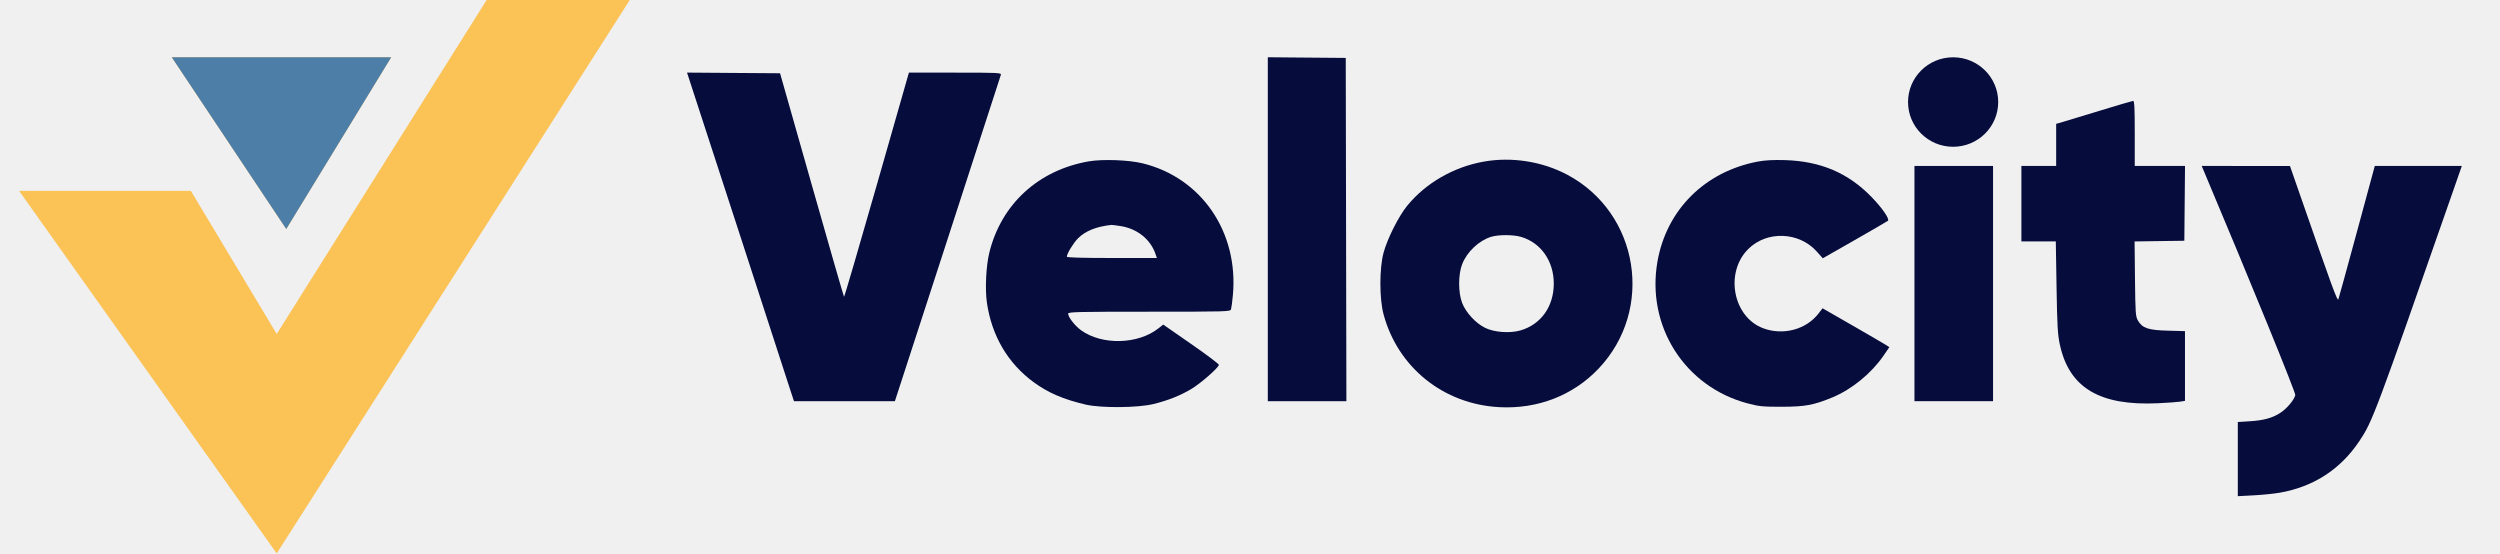
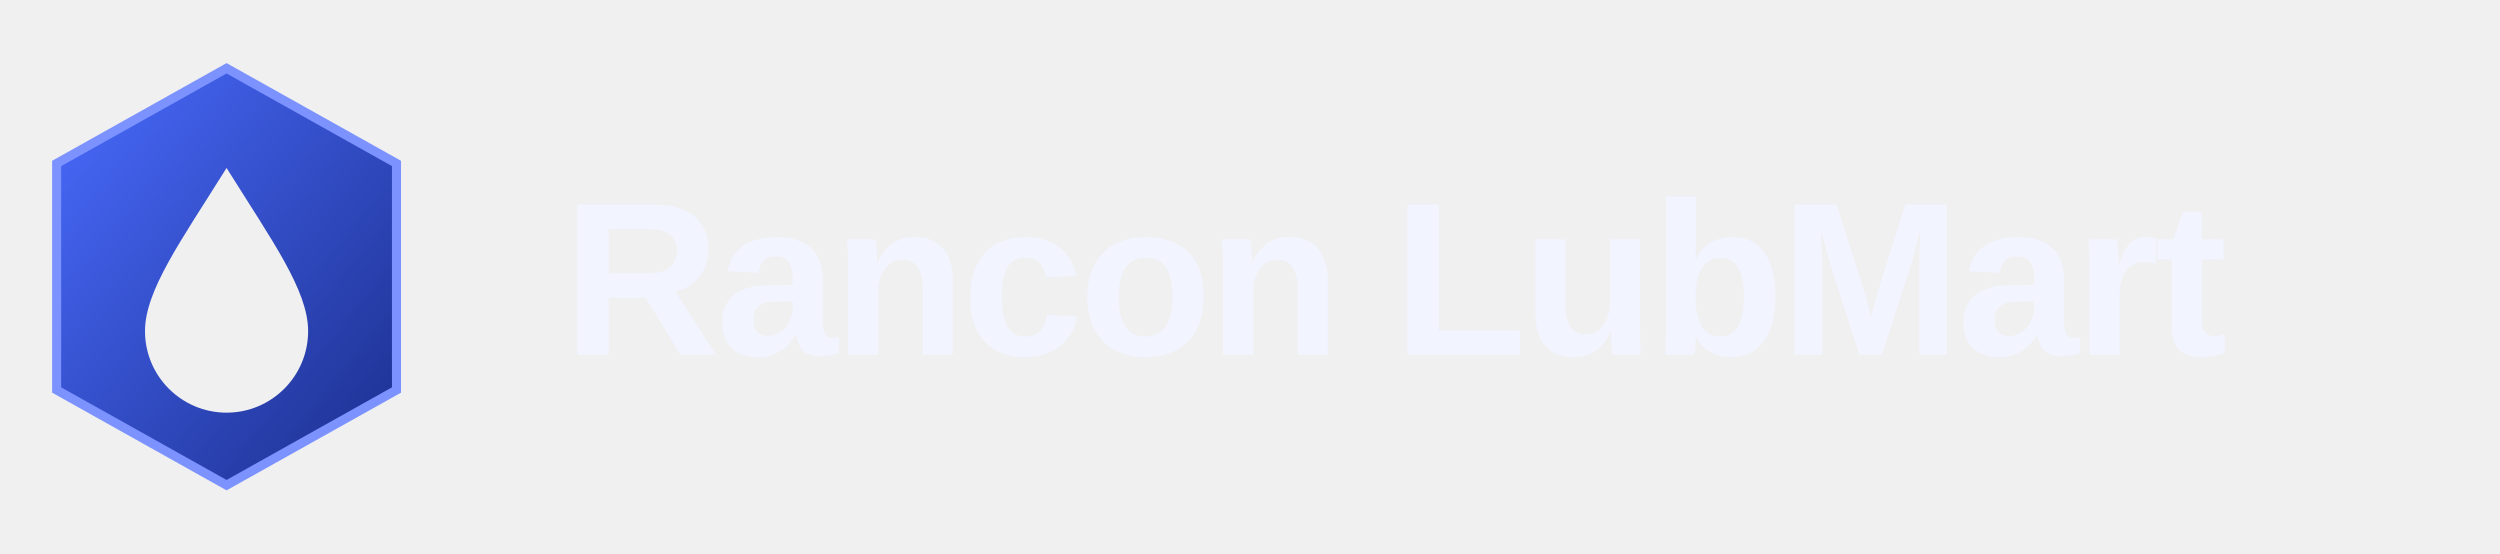
- <svg xmlns="http://www.w3.org/2000/svg" width="131" height="29" viewBox="0 0 131 29" fill="none">
-   <path d="M20.5 3H9L15 12L20.5 3Z" fill="#FBC256" />
-   <path d="M10 10H1L14.5 29L33 0H25.5L14.5 17.5L10 10Z" fill="#FBC256" />
-   <path d="M20.5 3H9L15 12L20.5 3Z" fill="#4D7EA8" />
-   <path d="M104.706 5.347C104.706 6.642 103.648 7.691 102.343 7.691C101.038 7.691 99.981 6.642 99.981 5.347C99.981 4.052 101.038 3.002 102.343 3.002C103.648 3.002 104.706 4.052 104.706 5.347Z" fill="#060C3B" />
-   <path d="M100.318 14.859V21.022H102.377H104.436V14.859V8.696H102.377H100.318V14.859Z" fill="#060C3B" />
-   <path d="M110.072 5.788C109.181 6.061 108.293 6.33 108.098 6.387L107.743 6.489V7.593V8.696H106.832H105.921V10.672V12.649H106.822H107.724L107.763 15.043C107.796 17.082 107.822 17.531 107.937 18.06C108.425 20.32 110.021 21.273 113.076 21.13C113.577 21.107 114.101 21.069 114.24 21.046L114.493 21.005V19.178V17.351L113.599 17.327C112.569 17.3 112.262 17.197 112.031 16.802C111.904 16.584 111.893 16.433 111.873 14.61L111.852 12.652L113.155 12.633L114.459 12.615L114.477 10.656L114.495 8.696H113.178H111.861V6.988C111.861 5.662 111.842 5.281 111.776 5.286C111.73 5.29 110.963 5.516 110.072 5.788Z" fill="#060C3B" />
-   <path d="M115.475 8.947C117.992 14.92 120.304 20.587 120.274 20.707C120.21 20.959 119.836 21.405 119.506 21.622C119.08 21.902 118.63 22.027 117.885 22.074L117.261 22.114V24.057V26L118.088 25.956C118.542 25.932 119.158 25.87 119.456 25.818C121.23 25.508 122.636 24.598 123.629 23.115C124.32 22.083 124.444 21.753 128.503 10.12L129 8.696H126.719H124.439L123.509 12.126C122.997 14.012 122.557 15.614 122.53 15.686C122.483 15.812 122.21 15.069 120.513 10.187L119.994 8.698L117.682 8.697L115.369 8.696L115.475 8.947Z" fill="#060C3B" />
-   <path d="M92.118 8.465C89.341 8.986 87.328 10.987 86.851 13.703C86.257 17.086 88.277 20.264 91.577 21.138C92.181 21.298 92.369 21.316 93.366 21.314C94.591 21.312 95.031 21.231 96.019 20.823C97.027 20.406 98.05 19.573 98.685 18.653L99.002 18.192L98.848 18.091C98.764 18.035 97.976 17.576 97.098 17.071L95.501 16.154L95.292 16.426C94.644 17.269 93.435 17.592 92.389 17.2C90.806 16.607 90.369 14.281 91.609 13.048C92.58 12.081 94.263 12.14 95.191 13.173L95.515 13.534L97.191 12.578C98.113 12.051 98.894 11.598 98.927 11.57C99.029 11.482 98.635 10.908 98.079 10.333C96.851 9.064 95.406 8.447 93.534 8.39C92.933 8.372 92.487 8.396 92.118 8.465Z" fill="#060C3B" />
-   <path fill-rule="evenodd" clip-rule="evenodd" d="M77.741 8.47C76.169 8.751 74.716 9.588 73.742 10.774C73.291 11.323 72.694 12.511 72.496 13.251C72.277 14.075 72.278 15.646 72.497 16.467C73.245 19.254 75.636 21.177 78.555 21.335C80.568 21.445 82.43 20.723 83.767 19.314C86.7 16.223 85.89 11.171 82.141 9.164C80.826 8.46 79.215 8.206 77.741 8.47ZM81.418 14.859C81.418 13.68 80.745 12.719 79.705 12.413C79.296 12.292 78.516 12.291 78.133 12.41C77.492 12.609 76.871 13.195 76.618 13.841C76.406 14.382 76.406 15.337 76.619 15.881C76.817 16.385 77.334 16.943 77.821 17.18C78.304 17.415 79.119 17.474 79.669 17.315C80.748 17.003 81.418 16.061 81.418 14.859Z" fill="#060C3B" />
-   <path d="M66.433 12.011V21.022H68.492H70.551L70.534 12.029L70.517 3.035L68.475 3.018L66.433 3V12.011Z" fill="#060C3B" />
-   <path fill-rule="evenodd" clip-rule="evenodd" d="M57.039 8.457C54.409 8.919 52.475 10.692 51.845 13.218C51.669 13.926 51.609 15.148 51.715 15.868C51.97 17.6 52.805 19.023 54.148 20.016C54.907 20.576 55.723 20.929 56.89 21.2C57.701 21.389 59.633 21.372 60.448 21.17C61.207 20.982 61.822 20.738 62.409 20.392C62.904 20.101 63.868 19.257 63.868 19.116C63.868 19.07 63.212 18.576 62.41 18.02L60.952 17.008L60.706 17.203C59.634 18.053 57.736 18.099 56.64 17.3C56.32 17.067 55.971 16.616 55.971 16.435C55.971 16.345 56.461 16.333 60.219 16.333C64.289 16.333 64.468 16.328 64.506 16.209C64.528 16.141 64.571 15.812 64.602 15.477C64.91 12.166 62.965 9.319 59.876 8.559C59.148 8.379 57.763 8.33 57.039 8.457ZM60.546 13.302C60.282 12.538 59.594 11.987 58.729 11.848C58.493 11.81 58.269 11.782 58.232 11.786C57.448 11.871 56.872 12.103 56.487 12.489C56.245 12.732 55.903 13.294 55.903 13.45C55.903 13.496 56.684 13.519 58.262 13.519H60.621L60.546 13.302Z" fill="#060C3B" />
-   <path d="M36 3.804C36.126 4.182 37.538 8.51 38.86 12.582C40.181 16.653 41.339 20.218 41.433 20.503L41.604 21.022L44.248 21.022L46.892 21.022L49.653 12.531C51.172 7.861 52.428 3.988 52.445 3.923C52.475 3.813 52.328 3.806 50.052 3.806H47.627L45.943 9.695C45.017 12.934 44.245 15.57 44.227 15.552C44.209 15.535 43.447 12.892 42.535 9.68L40.875 3.839L38.437 3.822L36 3.804Z" fill="#060C3B" />
+ <svg xmlns="http://www.w3.org/2000/svg" width="131" height="29" viewBox="0 0 160 32" fill="none">
+   <defs>
+     <linearGradient id="rlmShieldGradient" x1="0" y1="0" x2="1" y2="1">
+       <stop offset="0" stop-color="#4A6CFF" />
+       <stop offset="1" stop-color="#1B2E8C" />
+     </linearGradient>
+     <mask id="rlmDropMask">
+       <rect width="200" height="200" fill="#fff" />
+       <path d="M100 52 C120 84 136 106 136 124 A36 36 0 1 1 64 124 C64 106 80 84 100 52 Z" fill="#000" />
+     </mask>
+   </defs>
+   <g transform="translate(0,1.5) scale(0.145)">
+     <polygon points="100,8 175,50 175,150 100,192 25,150 25,50" fill="url(#rlmShieldGradient)" mask="url(#rlmDropMask)" />
+     <polygon points="100,8 175,50 175,150 100,192 25,150 25,50" fill="none" stroke="#7C93FF" stroke-width="4" />
+   </g>
+   <text x="36" y="21" font-family="Arial, Helvetica, sans-serif" font-size="14" font-weight="700" letter-spacing="-0.3" fill="#F2F4FF">Rancon LubMart</text>
</svg>
